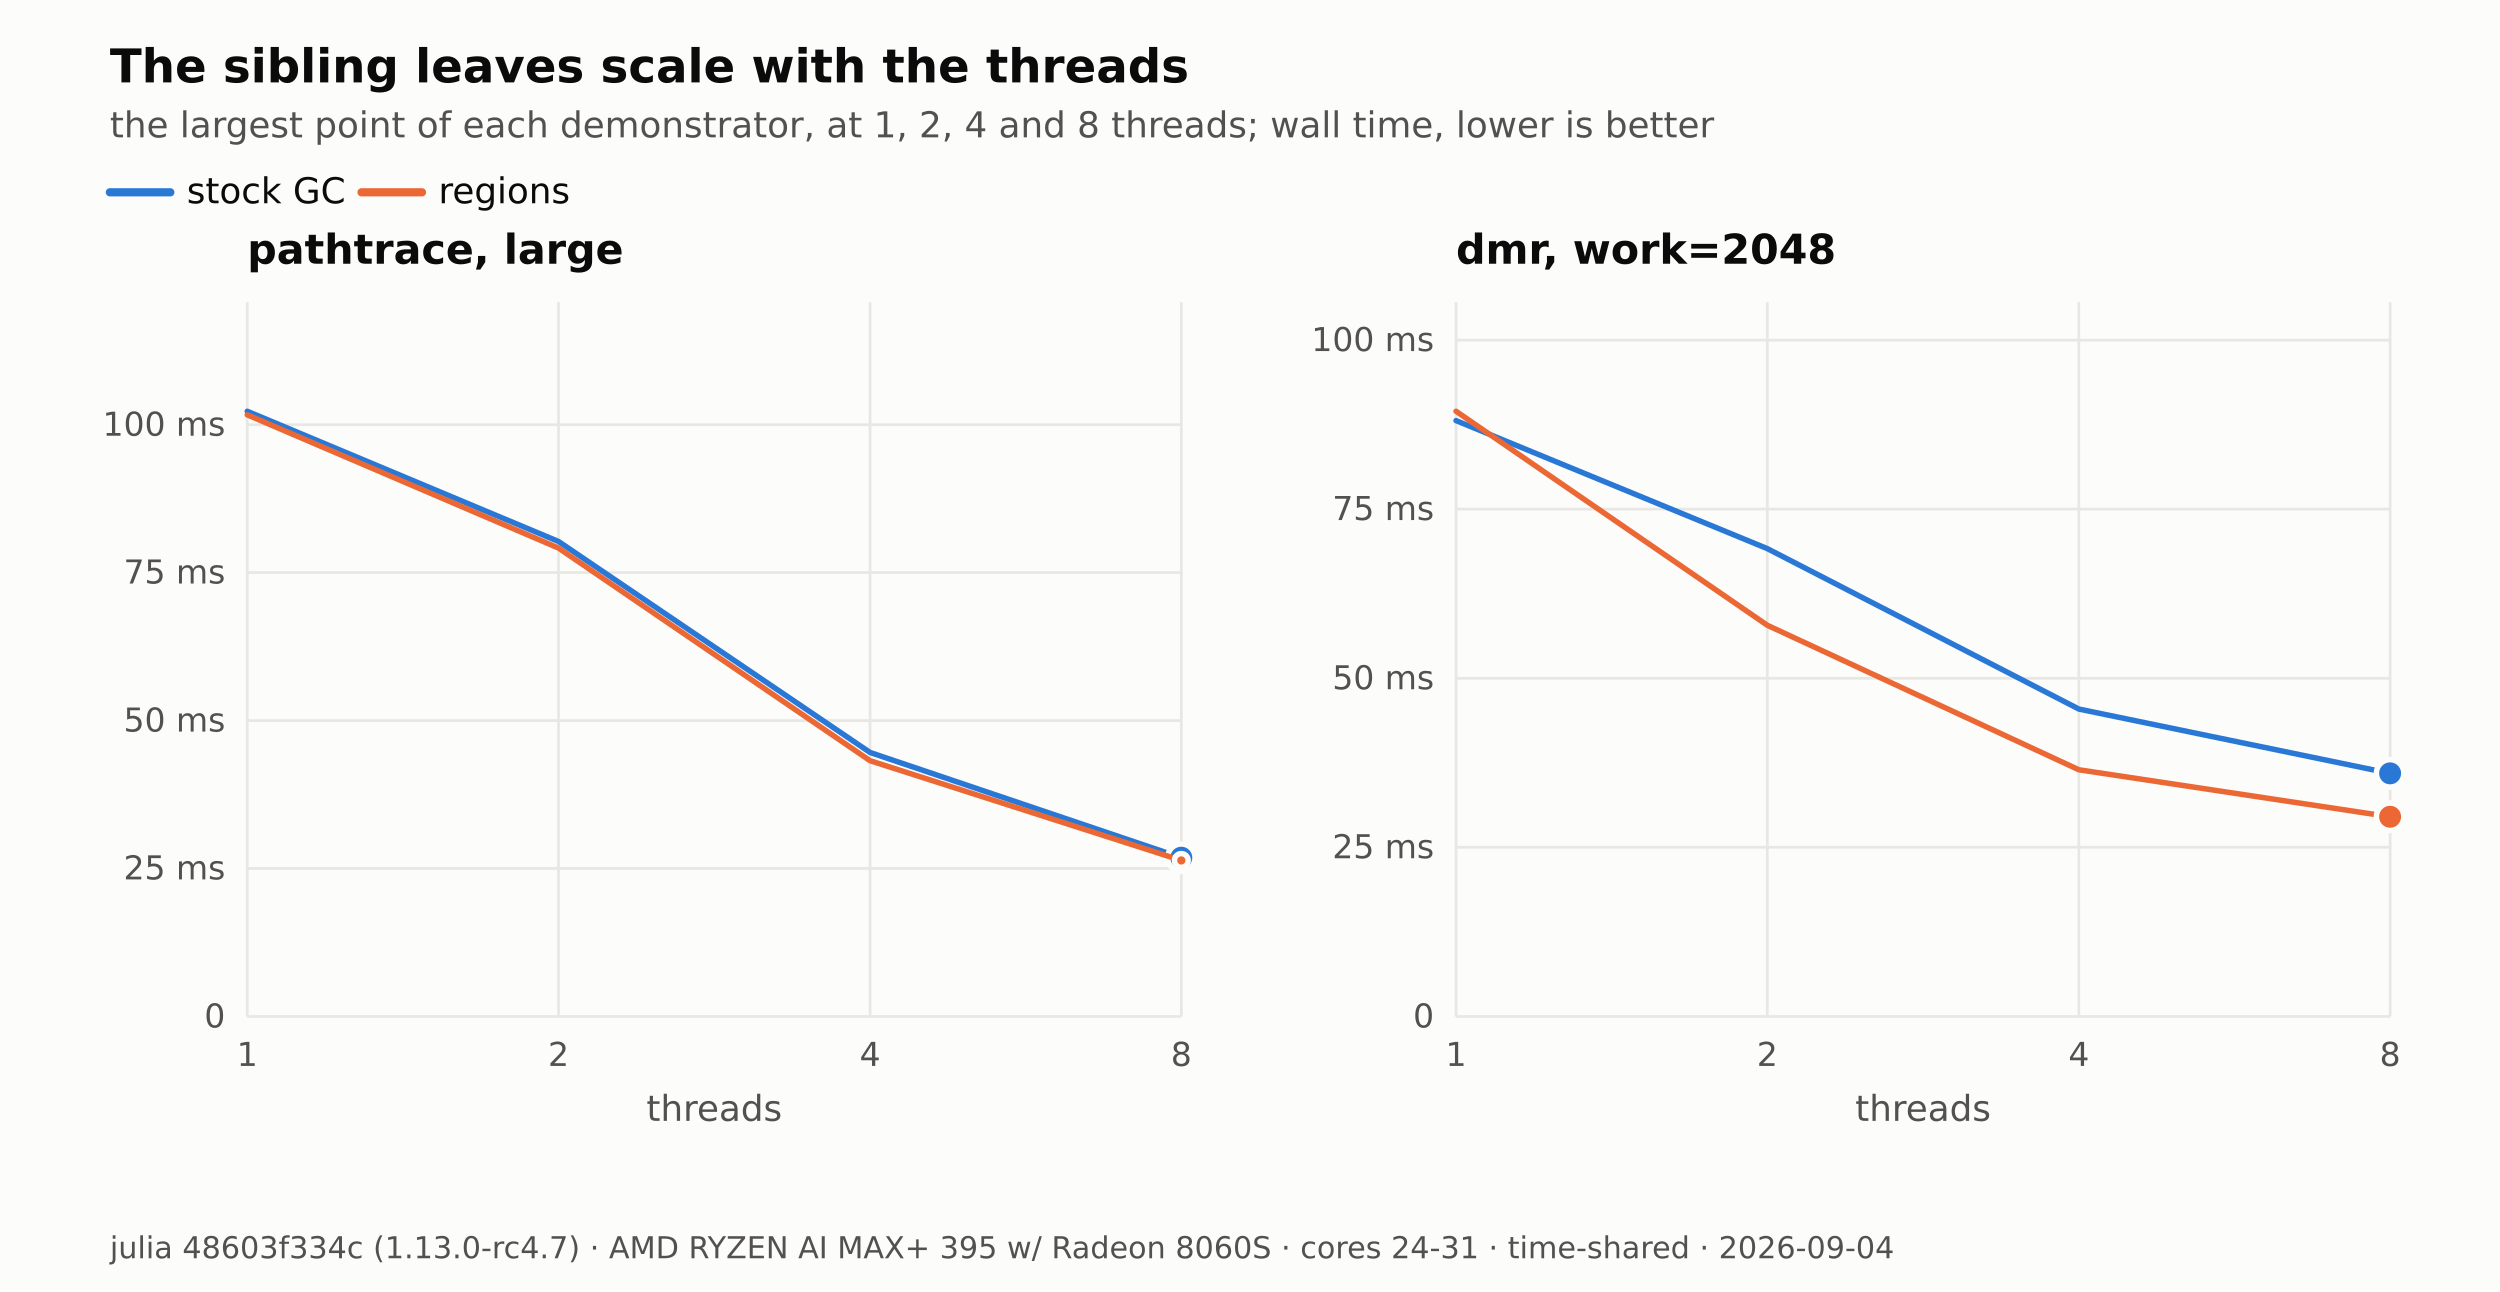
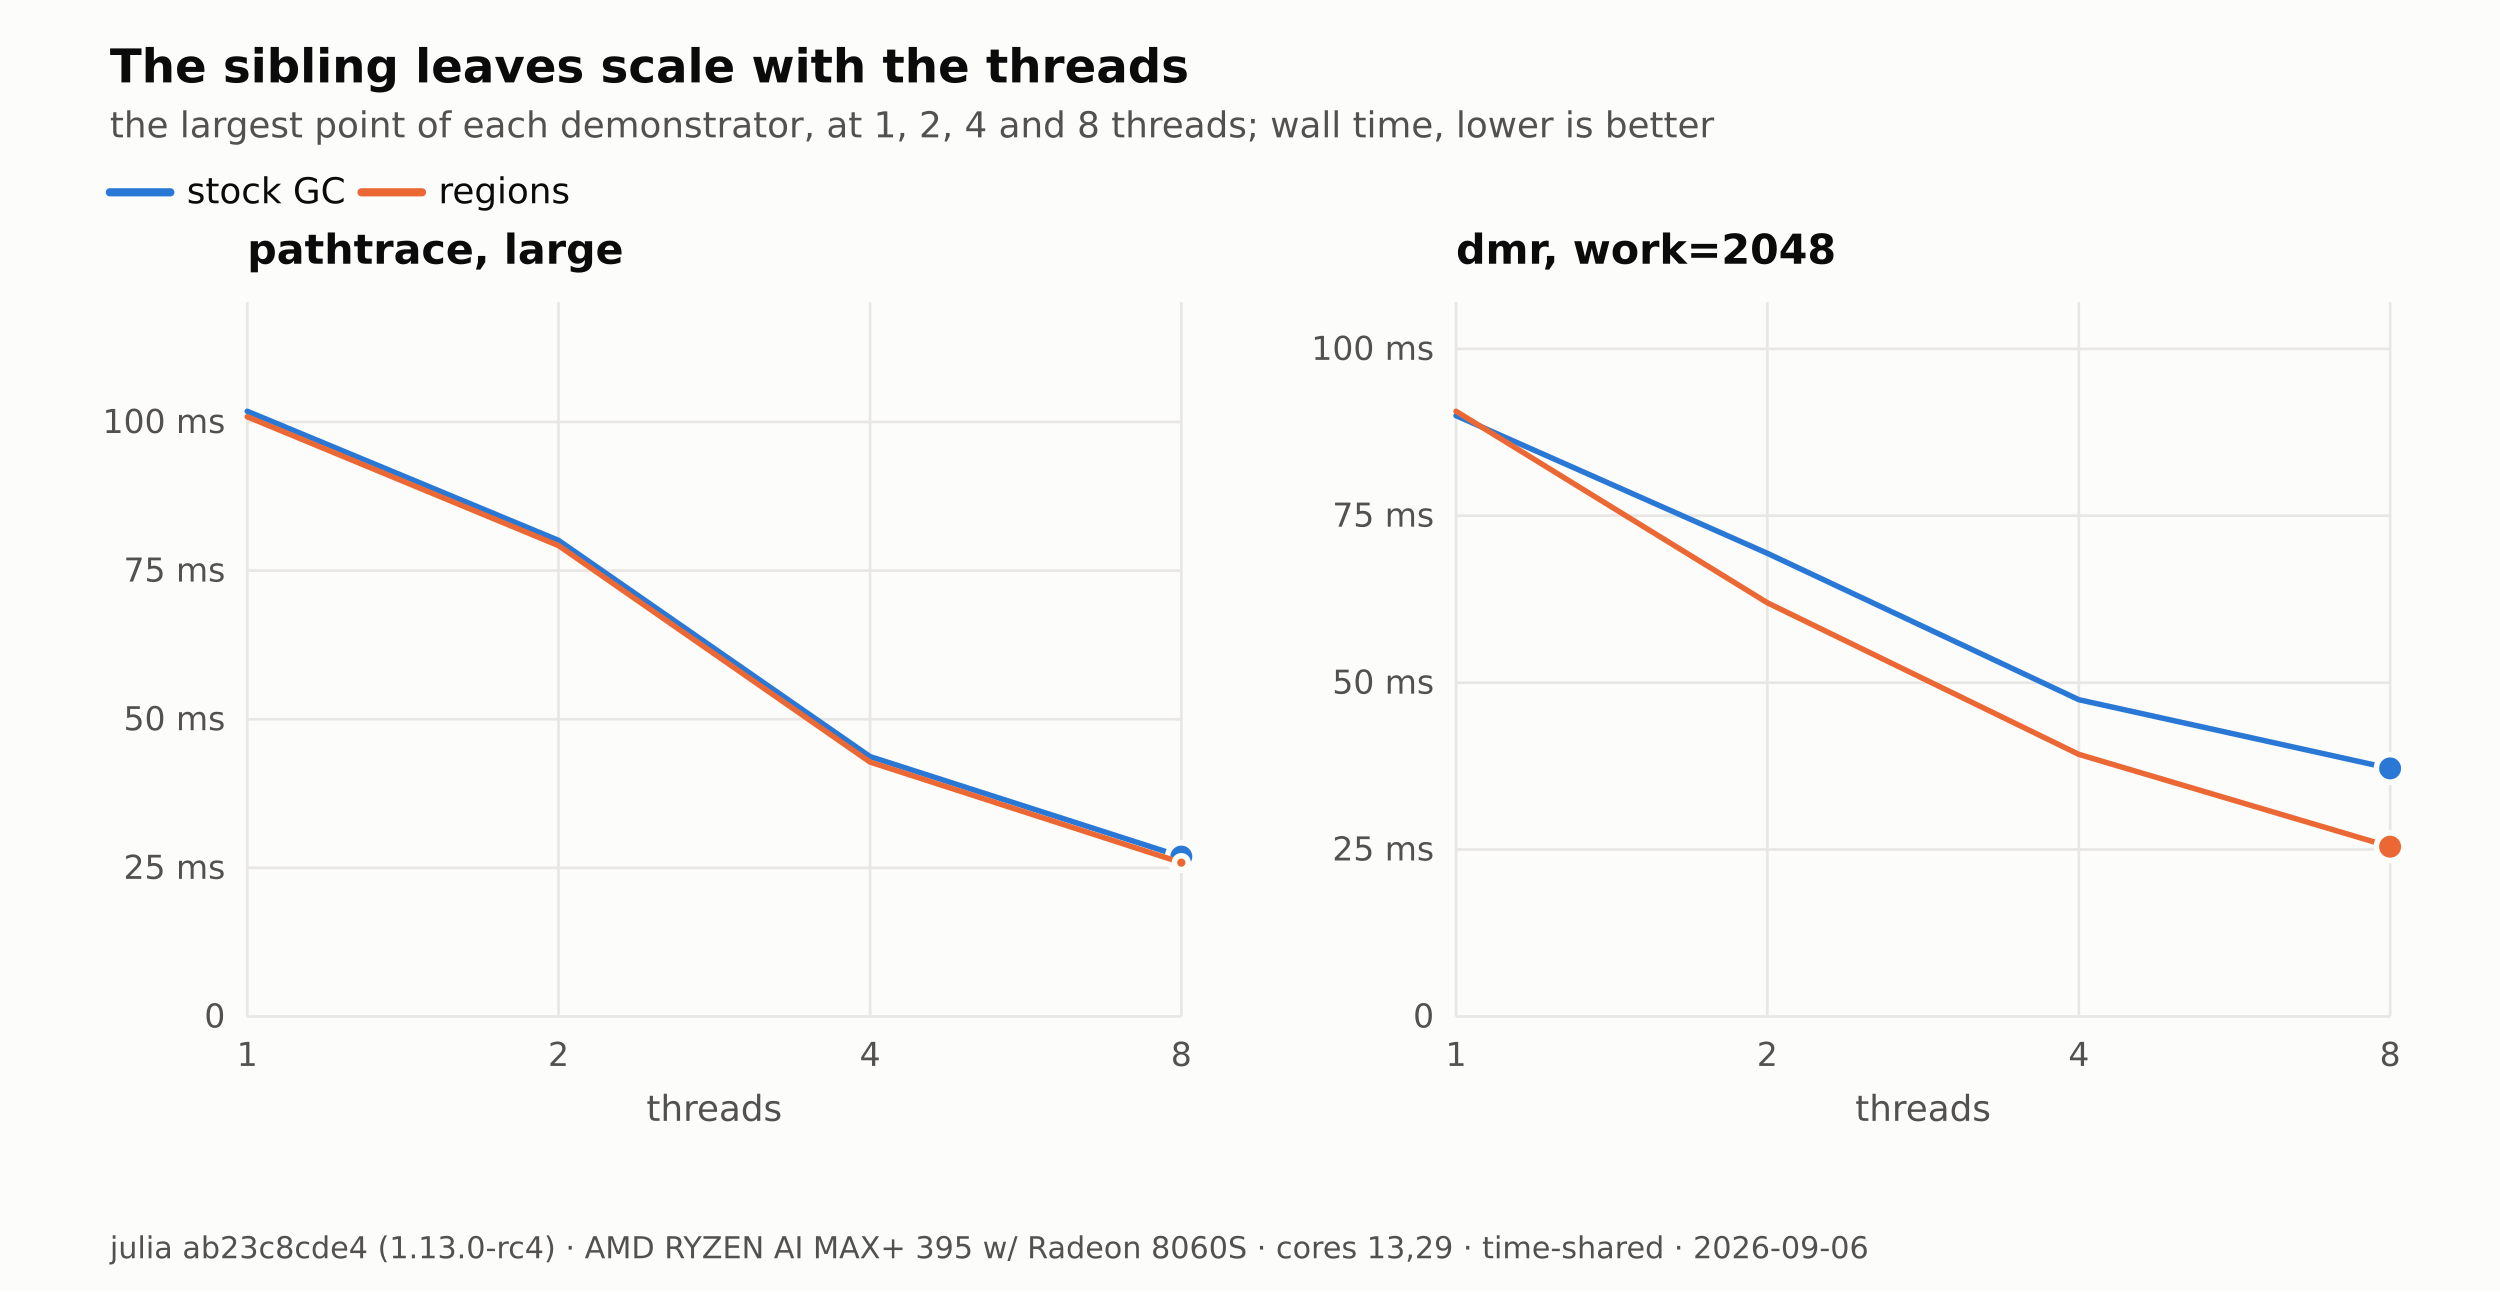
<svg xmlns="http://www.w3.org/2000/svg" viewBox="0 0 910 470" font-size="13">
  <rect width="910" height="470" fill="#fcfcfb" />
  <text x="40.0" y="30.0" font-family="DejaVu Sans, sans-serif" font-size="17" fill="#0b0b0b" text-anchor="start" font-weight="bold">The sibling leaves scale with the threads</text>
  <text x="40.0" y="50.0" font-family="DejaVu Sans, sans-serif" font-size="13" fill="#52514e" text-anchor="start">the largest point of each demonstrator, at 1, 2, 4 and 8 threads; wall time, lower is better</text>
  <line x1="40" y1="70" x2="62" y2="70" stroke="#2a78d6" stroke-width="3" stroke-linecap="round" />
  <text x="68.0" y="74.0" font-family="DejaVu Sans, sans-serif" font-size="13" fill="#0b0b0b" text-anchor="start">stock GC</text>
  <line x1="131.6" y1="70" x2="153.6" y2="70" stroke="#eb6834" stroke-width="3" stroke-linecap="round" />
  <text x="159.6" y="74.0" font-family="DejaVu Sans, sans-serif" font-size="13" fill="#0b0b0b" text-anchor="start">regions</text>
  <text x="90.0" y="96.0" font-family="DejaVu Sans, sans-serif" font-size="15" fill="#0b0b0b" text-anchor="start" font-weight="bold">pathtrace, large</text>
  <line x1="90.0" y1="110" x2="90.0" y2="370" stroke="#e8e7e4" stroke-width="1" />
  <text x="90.0" y="388.0" font-family="DejaVu Sans, sans-serif" font-size="12" fill="#52514e" text-anchor="middle">1</text>
  <line x1="203.3" y1="110" x2="203.3" y2="370" stroke="#e8e7e4" stroke-width="1" />
  <text x="203.3" y="388.0" font-family="DejaVu Sans, sans-serif" font-size="12" fill="#52514e" text-anchor="middle">2</text>
  <line x1="316.7" y1="110" x2="316.7" y2="370" stroke="#e8e7e4" stroke-width="1" />
  <text x="316.7" y="388.0" font-family="DejaVu Sans, sans-serif" font-size="12" fill="#52514e" text-anchor="middle">4</text>
  <line x1="430.0" y1="110" x2="430.0" y2="370" stroke="#e8e7e4" stroke-width="1" />
  <text x="430.0" y="388.0" font-family="DejaVu Sans, sans-serif" font-size="12" fill="#52514e" text-anchor="middle">8</text>
  <line x1="90" y1="370.0" x2="430" y2="370.0" stroke="#e8e7e4" stroke-width="1" />
  <text x="82.0" y="374.0" font-family="DejaVu Sans, sans-serif" font-size="12" fill="#52514e" text-anchor="end">0</text>
-   <line x1="90" y1="316.1" x2="430" y2="316.1" stroke="#e8e7e4" stroke-width="1" />
-   <text x="82.0" y="320.1" font-family="DejaVu Sans, sans-serif" font-size="12" fill="#52514e" text-anchor="end">25 ms</text>
-   <line x1="90" y1="262.3" x2="430" y2="262.3" stroke="#e8e7e4" stroke-width="1" />
-   <text x="82.0" y="266.3" font-family="DejaVu Sans, sans-serif" font-size="12" fill="#52514e" text-anchor="end">50 ms</text>
-   <line x1="90" y1="208.4" x2="430" y2="208.4" stroke="#e8e7e4" stroke-width="1" />
-   <text x="82.0" y="212.4" font-family="DejaVu Sans, sans-serif" font-size="12" fill="#52514e" text-anchor="end">75 ms</text>
-   <line x1="90" y1="154.6" x2="430" y2="154.6" stroke="#e8e7e4" stroke-width="1" />
-   <text x="82.0" y="158.6" font-family="DejaVu Sans, sans-serif" font-size="12" fill="#52514e" text-anchor="end">100 ms</text>
-   <path d="M90.0,149.7 L203.3,197.1 L316.7,273.9 L430.0,312.2" fill="none" stroke="#2a78d6" stroke-width="2" stroke-linejoin="round" stroke-linecap="round" />
-   <circle cx="430.0" cy="312.2" r="5" fill="#2a78d6" stroke="#fcfcfb" stroke-width="2" />
-   <path d="M90.0,151.0 L203.3,199.5 L316.7,276.9 L430.0,313.2" fill="none" stroke="#eb6834" stroke-width="2" stroke-linejoin="round" stroke-linecap="round" />
-   <circle cx="430.0" cy="313.2" r="2.5" fill="#eb6834" stroke="#fcfcfb" stroke-width="2" />
+   <line x1="90" y1="315.9" x2="430" y2="315.9" stroke="#e8e7e4" stroke-width="1" />
+   <text x="82.0" y="319.9" font-family="DejaVu Sans, sans-serif" font-size="12" fill="#52514e" text-anchor="end">25 ms</text>
+   <line x1="90" y1="261.8" x2="430" y2="261.8" stroke="#e8e7e4" stroke-width="1" />
+   <text x="82.0" y="265.8" font-family="DejaVu Sans, sans-serif" font-size="12" fill="#52514e" text-anchor="end">50 ms</text>
+   <line x1="90" y1="207.7" x2="430" y2="207.7" stroke="#e8e7e4" stroke-width="1" />
+   <text x="82.0" y="211.7" font-family="DejaVu Sans, sans-serif" font-size="12" fill="#52514e" text-anchor="end">75 ms</text>
+   <line x1="90" y1="153.6" x2="430" y2="153.6" stroke="#e8e7e4" stroke-width="1" />
+   <text x="82.0" y="157.6" font-family="DejaVu Sans, sans-serif" font-size="12" fill="#52514e" text-anchor="end">100 ms</text>
+   <path d="M90.0,149.7 L203.3,196.7 L316.7,275.4 L430.0,311.8" fill="none" stroke="#2a78d6" stroke-width="2" stroke-linejoin="round" stroke-linecap="round" />
+   <circle cx="430.0" cy="311.8" r="5" fill="#2a78d6" stroke="#fcfcfb" stroke-width="2" />
+   <path d="M90.0,151.7 L203.3,198.6 L316.7,277.4 L430.0,314.0" fill="none" stroke="#eb6834" stroke-width="2" stroke-linejoin="round" stroke-linecap="round" />
+   <circle cx="430.0" cy="314.0" r="2.5" fill="#eb6834" stroke="#fcfcfb" stroke-width="2" />
  <text x="260.0" y="408.0" font-family="DejaVu Sans, sans-serif" font-size="13" fill="#52514e" text-anchor="middle">threads</text>
  <text x="530.0" y="96.0" font-family="DejaVu Sans, sans-serif" font-size="15" fill="#0b0b0b" text-anchor="start" font-weight="bold">dmr, work=2048</text>
  <line x1="530.0" y1="110" x2="530.0" y2="370" stroke="#e8e7e4" stroke-width="1" />
  <text x="530.0" y="388.0" font-family="DejaVu Sans, sans-serif" font-size="12" fill="#52514e" text-anchor="middle">1</text>
  <line x1="643.3" y1="110" x2="643.3" y2="370" stroke="#e8e7e4" stroke-width="1" />
  <text x="643.3" y="388.0" font-family="DejaVu Sans, sans-serif" font-size="12" fill="#52514e" text-anchor="middle">2</text>
  <line x1="756.7" y1="110" x2="756.7" y2="370" stroke="#e8e7e4" stroke-width="1" />
  <text x="756.7" y="388.0" font-family="DejaVu Sans, sans-serif" font-size="12" fill="#52514e" text-anchor="middle">4</text>
  <line x1="870.0" y1="110" x2="870.0" y2="370" stroke="#e8e7e4" stroke-width="1" />
  <text x="870.0" y="388.0" font-family="DejaVu Sans, sans-serif" font-size="12" fill="#52514e" text-anchor="middle">8</text>
  <line x1="530" y1="370.0" x2="870" y2="370.0" stroke="#e8e7e4" stroke-width="1" />
  <text x="522.0" y="374.0" font-family="DejaVu Sans, sans-serif" font-size="12" fill="#52514e" text-anchor="end">0</text>
-   <line x1="530" y1="308.4" x2="870" y2="308.4" stroke="#e8e7e4" stroke-width="1" />
-   <text x="522.0" y="312.4" font-family="DejaVu Sans, sans-serif" font-size="12" fill="#52514e" text-anchor="end">25 ms</text>
-   <line x1="530" y1="246.9" x2="870" y2="246.9" stroke="#e8e7e4" stroke-width="1" />
-   <text x="522.0" y="250.9" font-family="DejaVu Sans, sans-serif" font-size="12" fill="#52514e" text-anchor="end">50 ms</text>
-   <line x1="530" y1="185.3" x2="870" y2="185.3" stroke="#e8e7e4" stroke-width="1" />
-   <text x="522.0" y="189.3" font-family="DejaVu Sans, sans-serif" font-size="12" fill="#52514e" text-anchor="end">75 ms</text>
-   <line x1="530" y1="123.8" x2="870" y2="123.8" stroke="#e8e7e4" stroke-width="1" />
-   <text x="522.0" y="127.8" font-family="DejaVu Sans, sans-serif" font-size="12" fill="#52514e" text-anchor="end">100 ms</text>
-   <path d="M530.0,153.1 L643.3,199.7 L756.7,258.1 L870.0,281.5" fill="none" stroke="#2a78d6" stroke-width="2" stroke-linejoin="round" stroke-linecap="round" />
-   <circle cx="870.0" cy="281.5" r="5" fill="#2a78d6" stroke="#fcfcfb" stroke-width="2" />
-   <path d="M530.0,149.7 L643.3,227.6 L756.7,280.2 L870.0,297.3" fill="none" stroke="#eb6834" stroke-width="2" stroke-linejoin="round" stroke-linecap="round" />
-   <circle cx="870.0" cy="297.3" r="5" fill="#eb6834" stroke="#fcfcfb" stroke-width="2" />
+   <line x1="530" y1="309.2" x2="870" y2="309.2" stroke="#e8e7e4" stroke-width="1" />
+   <text x="522.0" y="313.2" font-family="DejaVu Sans, sans-serif" font-size="12" fill="#52514e" text-anchor="end">25 ms</text>
+   <line x1="530" y1="248.5" x2="870" y2="248.5" stroke="#e8e7e4" stroke-width="1" />
+   <text x="522.0" y="252.5" font-family="DejaVu Sans, sans-serif" font-size="12" fill="#52514e" text-anchor="end">50 ms</text>
+   <line x1="530" y1="187.7" x2="870" y2="187.7" stroke="#e8e7e4" stroke-width="1" />
+   <text x="522.0" y="191.7" font-family="DejaVu Sans, sans-serif" font-size="12" fill="#52514e" text-anchor="end">75 ms</text>
+   <line x1="530" y1="127.0" x2="870" y2="127.0" stroke="#e8e7e4" stroke-width="1" />
+   <text x="522.0" y="131.0" font-family="DejaVu Sans, sans-serif" font-size="12" fill="#52514e" text-anchor="end">100 ms</text>
+   <path d="M530.0,151.3 L643.3,201.4 L756.7,254.7 L870.0,279.7" fill="none" stroke="#2a78d6" stroke-width="2" stroke-linejoin="round" stroke-linecap="round" />
+   <circle cx="870.0" cy="279.7" r="5" fill="#2a78d6" stroke="#fcfcfb" stroke-width="2" />
+   <path d="M530.0,149.7 L643.3,219.4 L756.7,274.6 L870.0,308.2" fill="none" stroke="#eb6834" stroke-width="2" stroke-linejoin="round" stroke-linecap="round" />
+   <circle cx="870.0" cy="308.2" r="5" fill="#eb6834" stroke="#fcfcfb" stroke-width="2" />
  <text x="700.0" y="408.0" font-family="DejaVu Sans, sans-serif" font-size="13" fill="#52514e" text-anchor="middle">threads</text>
-   <text x="40.0" y="458.0" font-family="DejaVu Sans, sans-serif" font-size="11" fill="#52514e" text-anchor="start">julia 48603f334c (1.13.0-rc4.7) · AMD RYZEN AI MAX+ 395 w/ Radeon 8060S · cores 24-31 · time-shared · 2026-09-04</text>
+   <text x="40.0" y="458.0" font-family="DejaVu Sans, sans-serif" font-size="11" fill="#52514e" text-anchor="start">julia ab23c8cde4 (1.13.0-rc4) · AMD RYZEN AI MAX+ 395 w/ Radeon 8060S · cores 13,29 · time-shared · 2026-09-06</text>
</svg>
